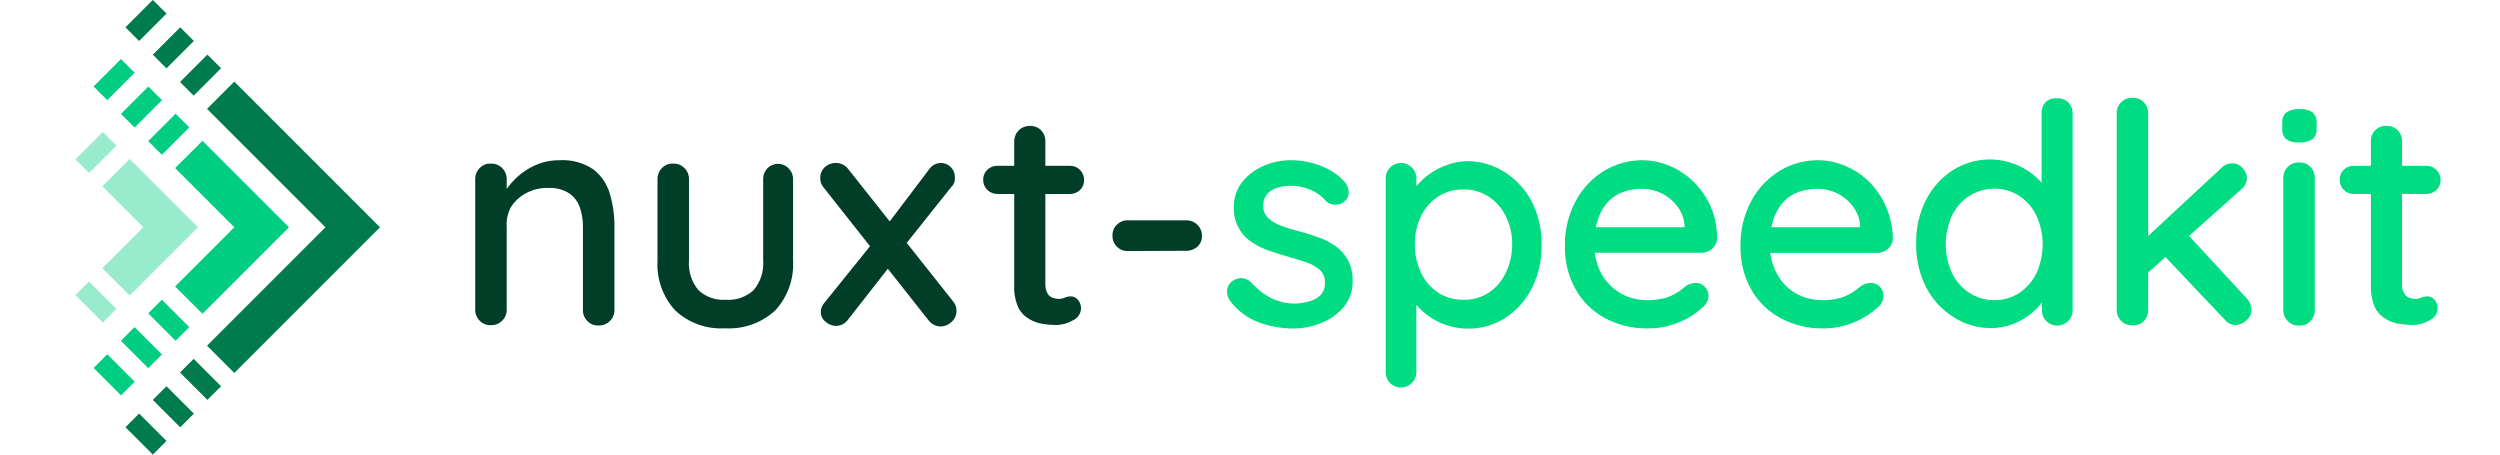
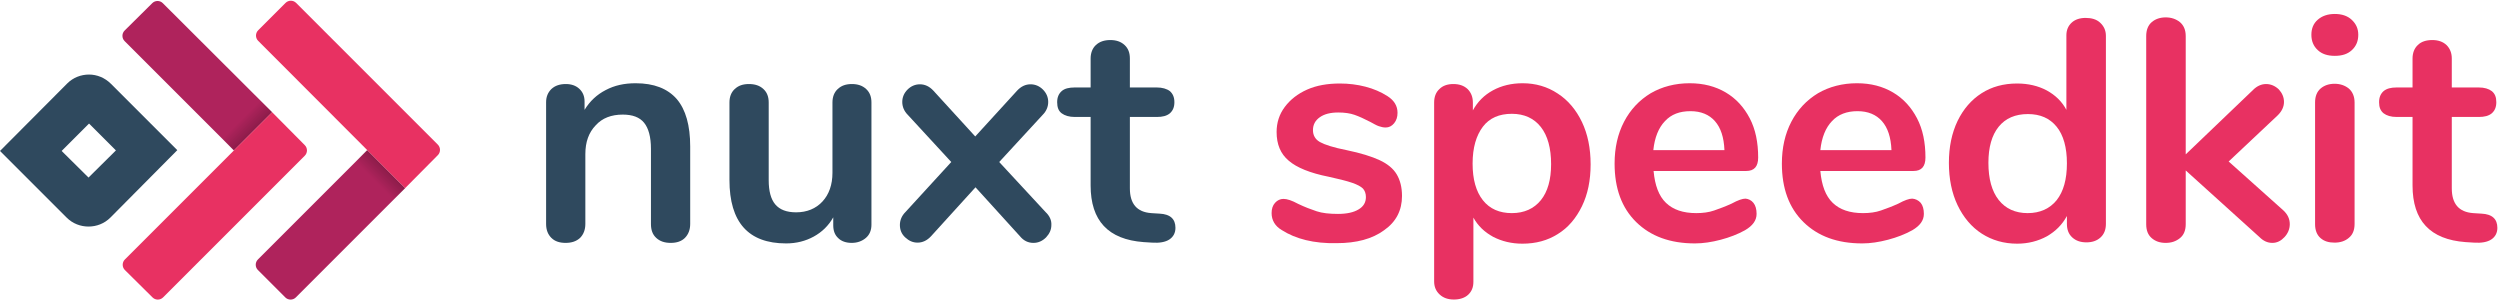
- <svg xmlns="http://www.w3.org/2000/svg" id="Ebene_1" data-name="Ebene 1" viewBox="0 0 220 40">
-   <rect x="15.95" y="5.76" width="3.41" height="1.7" transform="translate(0.49 14.42) rotate(-45)" style="fill:#007b4d" />
-   <rect x="13.55" y="3.36" width="3.41" height="1.7" transform="translate(1.49 12.02) rotate(-45)" style="fill:#007b4d" />
-   <rect x="11.14" y="0.95" width="3.41" height="1.7" transform="translate(2.49 9.61) rotate(-45)" style="fill:#007b4d" />
-   <rect x="11.99" y="36.49" width="1.7" height="3.41" transform="translate(-23.24 20.27) rotate(-45)" style="fill:#007b4d" />
-   <polygon points="20.62 7.18 18.22 9.58 28.64 20 18.22 30.42 20.62 32.82 33.44 20 20.62 7.18" style="fill:#007b4d" />
-   <rect x="14.4" y="34.09" width="1.7" height="3.41" transform="translate(-20.84 21.27) rotate(-45)" style="fill:#007b4d" />
-   <rect x="16.8" y="31.68" width="1.7" height="3.41" transform="translate(-18.44 22.26) rotate(-45)" style="fill:#007b4d" />
-   <polygon points="11.41 13.99 9 16.39 12.61 20 9 23.61 11.41 26.01 17.42 20 11.41 13.99" style="fill:#99ebcd" />
-   <rect x="6.74" y="12.57" width="3.41" height="1.7" transform="translate(-7.02 9.9) rotate(-45)" style="fill:#99ebcd" />
-   <rect x="7.59" y="24.87" width="1.7" height="3.41" transform="translate(-16.32 13.75) rotate(-45)" style="fill:#99ebcd" />
-   <rect x="10.74" y="8.57" width="3.41" height="1.7" transform="translate(-3.01 11.56) rotate(-45)" style="fill:#00cd81" />
-   <rect x="13.15" y="10.97" width="3.41" height="1.7" transform="translate(-4.01 13.96) rotate(-45)" style="fill:#00cd81" />
-   <rect x="8.34" y="6.16" width="3.41" height="1.7" transform="translate(-2.02 9.15) rotate(-45)" style="fill:#00cd81" />
-   <rect x="9.19" y="31.28" width="1.7" height="3.41" transform="translate(-20.38 16.76) rotate(-45)" style="fill:#00cd81" />
-   <polygon points="17.82 12.39 15.41 14.79 20.62 20 15.41 25.21 17.82 27.61 25.43 20 17.82 12.39" style="fill:#00cd81" />
-   <rect x="11.59" y="28.88" width="1.7" height="3.41" transform="translate(-17.98 17.76) rotate(-45)" style="fill:#00cd81" />
-   <rect x="14" y="26.48" width="1.7" height="3.41" transform="translate(-15.58 18.75) rotate(-45)" style="fill:#00cd81" />
-   <path d="M49.21,14.1a4.86,4.86,0,0,1,3,.8A4.16,4.16,0,0,1,53.65,17a9.93,9.93,0,0,1,.42,3v7.24a1.32,1.32,0,0,1-.39,1,1.29,1.29,0,0,1-1,.4,1.25,1.25,0,0,1-1-.4,1.31,1.31,0,0,1-.38-1V20a5.21,5.21,0,0,0-.27-1.74,2.5,2.5,0,0,0-.93-1.24,3.13,3.13,0,0,0-1.85-.48,3.86,3.86,0,0,0-2,.48,3.55,3.55,0,0,0-1.31,1.24A3.29,3.29,0,0,0,44.59,20v7.21a1.32,1.32,0,0,1-.39,1,1.28,1.28,0,0,1-1,.4,1.25,1.25,0,0,1-1-.4,1.35,1.35,0,0,1-.38-1V15.8a1.37,1.37,0,0,1,.38-1,1.25,1.25,0,0,1,1-.4,1.28,1.28,0,0,1,1,.4,1.33,1.33,0,0,1,.39,1v1.51l-.49.27a4,4,0,0,1,.67-1.2,6.43,6.43,0,0,1,1.14-1.13,5.85,5.85,0,0,1,1.51-.84A5.07,5.07,0,0,1,49.21,14.1Z" style="fill:#003e27" />
-   <path d="M68.4,14.42a1.28,1.28,0,0,1,1,.4,1.33,1.33,0,0,1,.39,1v7.1a6,6,0,0,1-1.56,4.39,6,6,0,0,1-4.43,1.58,5.9,5.9,0,0,1-4.39-1.58,6,6,0,0,1-1.55-4.39V15.8a1.37,1.37,0,0,1,.38-1,1.25,1.25,0,0,1,1-.4,1.28,1.28,0,0,1,1,.4,1.33,1.33,0,0,1,.39,1v7.1a3.66,3.66,0,0,0,.82,2.62,3.18,3.18,0,0,0,2.42.86,3.26,3.26,0,0,0,2.46-.86,3.66,3.66,0,0,0,.83-2.62V15.8a1.37,1.37,0,0,1,.38-1A1.27,1.27,0,0,1,68.4,14.42Z" style="fill:#003e27" />
-   <path d="M73.56,14.34a1.34,1.34,0,0,1,1.11.57l9.2,11.61a1.2,1.2,0,0,1,.3.81,1.27,1.27,0,0,1-.43,1,1.4,1.4,0,0,1-.95.4,1.36,1.36,0,0,1-1.1-.57L72.48,16.5a1.2,1.2,0,0,1-.3-.81,1.29,1.29,0,0,1,.42-1A1.37,1.37,0,0,1,73.56,14.34Zm0,14.34a1.39,1.39,0,0,1-.89-.35,1.07,1.07,0,0,1-.44-.87,1.23,1.23,0,0,1,.33-.83l4.29-5.32,1.38,2.21-3.59,4.59A1.31,1.31,0,0,1,73.59,28.68Zm9.18-14.34a1.23,1.23,0,0,1,.93.37,1.16,1.16,0,0,1,.36.85A1.72,1.72,0,0,1,84,16a.93.93,0,0,1-.26.42L79.5,21.74l-1.4-2L81.69,15A1.32,1.32,0,0,1,82.77,14.34Z" style="fill:#003e27" />
-   <path d="M87.79,14.59h6.34a1.23,1.23,0,0,1,1.27,1.26,1.15,1.15,0,0,1-.36.87,1.28,1.28,0,0,1-.91.35H87.79a1.26,1.26,0,0,1-.91-.36,1.22,1.22,0,0,1-.36-.88,1.18,1.18,0,0,1,.36-.89A1.25,1.25,0,0,1,87.79,14.59Zm2.83-3.51a1.32,1.32,0,0,1,1,.39,1.36,1.36,0,0,1,.37,1V25a1.58,1.58,0,0,0,.17.78.8.8,0,0,0,.44.41,1.66,1.66,0,0,0,.58.11,1.25,1.25,0,0,0,.53-.11,1.31,1.31,0,0,1,.55-.11.8.8,0,0,1,.6.3,1.17,1.17,0,0,1,.27.81,1.2,1.2,0,0,1-.71,1,3,3,0,0,1-1.51.41,7.81,7.81,0,0,1-1.08-.09,3.21,3.21,0,0,1-1.2-.4,2.44,2.44,0,0,1-1-1,4.41,4.41,0,0,1-.38-2V12.45a1.35,1.35,0,0,1,1.35-1.37Z" style="fill:#003e27" />
-   <path d="M99.29,22.09a1.3,1.3,0,0,1-1-.38,1.28,1.28,0,0,1-.39-1,1.24,1.24,0,0,1,.39-.94,1.3,1.3,0,0,1,1-.38h5.08a1.36,1.36,0,0,1,1,.39,1.31,1.31,0,0,1,.4,1,1.21,1.21,0,0,1-.4.93,1.42,1.42,0,0,1-1,.36Z" style="fill:#003e27" />
-   <path d="M108.2,26.41a1.5,1.5,0,0,1-.22-.88,1.11,1.11,0,0,1,.57-.85,1.22,1.22,0,0,1,.8-.2,1.37,1.37,0,0,1,.8.42,5.84,5.84,0,0,0,1.68,1.32,4.78,4.78,0,0,0,2.26.49,5.37,5.37,0,0,0,1.1-.18,2.2,2.2,0,0,0,1-.54,1.51,1.51,0,0,0,.4-1.14,1.4,1.4,0,0,0-.43-1.08A3.47,3.47,0,0,0,115,23.1c-.46-.17-1-.32-1.51-.47s-1.15-.34-1.74-.54a6.63,6.63,0,0,1-1.58-.77,3.5,3.5,0,0,1-1.59-3.09,3.51,3.51,0,0,1,.71-2.19,4.9,4.9,0,0,1,1.87-1.43,6,6,0,0,1,2.5-.51,7.41,7.41,0,0,1,1.64.2,7,7,0,0,1,1.68.64,4.78,4.78,0,0,1,1.4,1.13,1.56,1.56,0,0,1,.31.84,1,1,0,0,1-.44.86,1.08,1.08,0,0,1-.79.24,1.12,1.12,0,0,1-.75-.29,3.54,3.54,0,0,0-1.33-1,4.31,4.31,0,0,0-1.83-.37,4.12,4.12,0,0,0-1.07.15,2,2,0,0,0-.93.53,1.5,1.5,0,0,0-.38,1.1,1.38,1.38,0,0,0,.45,1.08,3.54,3.54,0,0,0,1.17.68,15,15,0,0,0,1.59.48c.56.15,1.12.32,1.66.52a6,6,0,0,1,1.49.77,3.71,3.71,0,0,1,1.08,1.21,3.79,3.79,0,0,1,.42,1.88,3.43,3.43,0,0,1-.77,2.25,4.84,4.84,0,0,1-2,1.42,6.44,6.44,0,0,1-2.47.49,8.93,8.93,0,0,1-3.06-.56A5.59,5.59,0,0,1,108.2,26.41Z" style="fill:#00dc81" />
-   <path d="M129.1,14.18a6.08,6.08,0,0,1,3.36,1,6.84,6.84,0,0,1,2.34,2.57,8.1,8.1,0,0,1,.86,3.8,8.24,8.24,0,0,1-.86,3.82,6.69,6.69,0,0,1-2.33,2.6,5.92,5.92,0,0,1-3.29.95,5.69,5.69,0,0,1-1.94-.33,5.42,5.42,0,0,1-1.62-.85,5.58,5.58,0,0,1-1.15-1.12,2.76,2.76,0,0,1-.55-1.1l.72-.35v7.53a1.33,1.33,0,0,1-.39,1,1.36,1.36,0,0,1-1.93,0,1.37,1.37,0,0,1-.38-1V15.75a1.36,1.36,0,0,1,.38-1,1.34,1.34,0,0,1,1.93,0,1.33,1.33,0,0,1,.39,1v1.86l-.43-.24a2.54,2.54,0,0,1,.51-1.07,5.5,5.5,0,0,1,1.1-1,5.82,5.82,0,0,1,1.51-.78A5.31,5.31,0,0,1,129.1,14.18Zm-.3,2.49a4,4,0,0,0-2.25.63,4.3,4.3,0,0,0-1.5,1.71,5.5,5.5,0,0,0-.54,2.49,5.69,5.69,0,0,0,.54,2.5,4.29,4.29,0,0,0,1.5,1.75,4,4,0,0,0,2.25.63,3.91,3.91,0,0,0,2.22-.63A4.34,4.34,0,0,0,132.51,24a5.57,5.57,0,0,0,.56-2.5,5.38,5.38,0,0,0-.56-2.47A4.35,4.35,0,0,0,131,17.3,3.91,3.91,0,0,0,128.8,16.67Z" style="fill:#00dc81" />
-   <path d="M145.06,28.9a7.72,7.72,0,0,1-3.88-.94,6.43,6.43,0,0,1-2.56-2.56,7.53,7.53,0,0,1-.91-3.74,8.08,8.08,0,0,1,1-4.06,6.9,6.9,0,0,1,2.51-2.6,6.46,6.46,0,0,1,3.28-.9,6.17,6.17,0,0,1,2.5.53,6.72,6.72,0,0,1,2.12,1.45,7.18,7.18,0,0,1,1.46,2.19A7.06,7.06,0,0,1,151.1,21a1.17,1.17,0,0,1-.43.89,1.36,1.36,0,0,1-.94.35H139.25L138.6,20h10.15l-.51.49v-.68a3,3,0,0,0-.65-1.66A3.76,3.76,0,0,0,146.2,17a4,4,0,0,0-1.74-.39,4.82,4.82,0,0,0-1.56.26,3.34,3.34,0,0,0-1.33.82,4.1,4.1,0,0,0-.91,1.5,6.44,6.44,0,0,0-.36,2.31,5.25,5.25,0,0,0,.62,2.59,4.45,4.45,0,0,0,1.68,1.71,4.55,4.55,0,0,0,2.35.61,5.67,5.67,0,0,0,1.62-.2,4.17,4.17,0,0,0,1.08-.5,9.08,9.08,0,0,0,.75-.57,1.69,1.69,0,0,1,.81-.24,1,1,0,0,1,.81.34,1.09,1.09,0,0,1,.33.79,1.38,1.38,0,0,1-.6,1.08,6.36,6.36,0,0,1-2,1.25A6.83,6.83,0,0,1,145.06,28.9Z" style="fill:#00dc81" />
-   <path d="M160.5,28.9a7.72,7.72,0,0,1-3.88-.94,6.5,6.5,0,0,1-2.56-2.56,7.64,7.64,0,0,1-.9-3.74,8.07,8.07,0,0,1,1-4.06,6.9,6.9,0,0,1,2.51-2.6,6.47,6.47,0,0,1,3.29-.9,6.15,6.15,0,0,1,2.49.53,6.72,6.72,0,0,1,2.12,1.45A7.18,7.18,0,0,1,166,18.27a7.25,7.25,0,0,1,.57,2.74,1.21,1.21,0,0,1-.43.89,1.38,1.38,0,0,1-1,.35H154.69L154.05,20H164.2l-.51.49v-.68a3.07,3.07,0,0,0-.65-1.66A3.85,3.85,0,0,0,161.65,17a4,4,0,0,0-1.74-.39,4.88,4.88,0,0,0-1.57.26,3.31,3.31,0,0,0-1.32.82,4.11,4.11,0,0,0-.92,1.5,6.46,6.46,0,0,0-.35,2.31,5.15,5.15,0,0,0,.62,2.59A4.36,4.36,0,0,0,158,25.8a4.6,4.6,0,0,0,2.35.61,5.67,5.67,0,0,0,1.62-.2,4.17,4.17,0,0,0,1.08-.5c.29-.2.54-.39.76-.57a1.69,1.69,0,0,1,.81-.24,1.07,1.07,0,0,1,.81.34,1.12,1.12,0,0,1,.32.79,1.39,1.39,0,0,1-.59,1.08,6.6,6.6,0,0,1-2,1.25A6.87,6.87,0,0,1,160.5,28.9Z" style="fill:#00dc81" />
-   <path d="M181,8.65A1.33,1.33,0,0,1,182,9a1.35,1.35,0,0,1,.39,1V27.25a1.32,1.32,0,0,1-.39,1,1.36,1.36,0,0,1-1.93,0,1.35,1.35,0,0,1-.38-1V25.3l.54,0a2.1,2.1,0,0,1-.39,1.1,5.46,5.46,0,0,1-1.07,1.17,5.64,5.64,0,0,1-1.59.93,5.35,5.35,0,0,1-2,.37,6,6,0,0,1-3.33-1,6.75,6.75,0,0,1-2.37-2.62,8.24,8.24,0,0,1-.86-3.82,8.21,8.21,0,0,1,.86-3.82,6.84,6.84,0,0,1,2.34-2.62,6.1,6.1,0,0,1,7.11.39,5.16,5.16,0,0,1,1.15,1.26,2.36,2.36,0,0,1,.42,1.25l-.84.08V10A1.37,1.37,0,0,1,180,9,1.3,1.3,0,0,1,181,8.65Zm-5.51,17.76a3.83,3.83,0,0,0,2.23-.65,4.35,4.35,0,0,0,1.5-1.75,6.1,6.1,0,0,0,0-5,4.38,4.38,0,0,0-1.5-1.76,4.12,4.12,0,0,0-4.44,0A4.33,4.33,0,0,0,171.76,19a6.1,6.1,0,0,0,0,5,4.3,4.3,0,0,0,1.51,1.75A3.85,3.85,0,0,0,175.48,26.41Z" style="fill:#00dc81" />
-   <path d="M187.66,28.63a1.28,1.28,0,0,1-1-.4,1.32,1.32,0,0,1-.39-1V10a1.33,1.33,0,0,1,.39-1,1.3,1.3,0,0,1,1-.39,1.28,1.28,0,0,1,1,.39,1.37,1.37,0,0,1,.38,1V27.25a1.35,1.35,0,0,1-.38,1A1.25,1.25,0,0,1,187.66,28.63Zm8.8-14.26a1.14,1.14,0,0,1,.89.43,1.3,1.3,0,0,1,.38.87,1.34,1.34,0,0,1-.51,1l-8.45,7.55-.11-3.1,6.8-6.32A1.36,1.36,0,0,1,196.46,14.37Zm.33,14.23a1.22,1.22,0,0,1-1-.46l-5.4-5.7,2.05-1.89,5.26,5.7a1.46,1.46,0,0,1,.43,1,1.13,1.13,0,0,1-.47.95A1.44,1.44,0,0,1,196.79,28.6Z" style="fill:#00dc81" />
-   <path d="M202.32,12.53a1.79,1.79,0,0,1-1.13-.28,1.15,1.15,0,0,1-.35-1v-.43a1.06,1.06,0,0,1,.37-.94,2,2,0,0,1,1.14-.28,1.84,1.84,0,0,1,1.16.29,1.14,1.14,0,0,1,.35.93v.43a1.14,1.14,0,0,1-.36,1A2,2,0,0,1,202.32,12.53Zm1.38,14.72a1.35,1.35,0,0,1-.38,1,1.25,1.25,0,0,1-1,.4,1.28,1.28,0,0,1-1-.4,1.32,1.32,0,0,1-.39-1V15.69a1.33,1.33,0,0,1,.39-1,1.3,1.3,0,0,1,1-.39,1.28,1.28,0,0,1,1,.39,1.37,1.37,0,0,1,.38,1Z" style="fill:#00dc81" />
-   <path d="M207.16,14.59h6.34a1.22,1.22,0,0,1,.9.36,1.21,1.21,0,0,1,.37.9,1.13,1.13,0,0,1-.37.87,1.25,1.25,0,0,1-.9.35h-6.34a1.23,1.23,0,0,1-1.27-1.24,1.18,1.18,0,0,1,.36-.89A1.22,1.22,0,0,1,207.16,14.59ZM210,11.08a1.28,1.28,0,0,1,1,.39,1.37,1.37,0,0,1,.38,1V25a1.59,1.59,0,0,0,.16.78.85.85,0,0,0,.45.41,1.66,1.66,0,0,0,.58.11,1.21,1.21,0,0,0,.52-.11,1.36,1.36,0,0,1,.56-.11.79.79,0,0,1,.59.3,1.17,1.17,0,0,1,.27.81,1.19,1.19,0,0,1-.7,1,3,3,0,0,1-1.51.41,7.57,7.57,0,0,1-1.08-.09,3.1,3.1,0,0,1-1.2-.4,2.44,2.44,0,0,1-1-1,4.41,4.41,0,0,1-.38-2V12.45a1.33,1.33,0,0,1,.39-1A1.3,1.3,0,0,1,210,11.08Z" style="fill:#00dc81" />
+ <svg xmlns="http://www.w3.org/2000/svg" version="1.1" id="Ebene_1" x="0px" y="0px" viewBox="0 0 949 114" style="enable-background:new 0 0 949 114;" xml:space="preserve">
+   <style type="text/css">
+ 	.st0{fill:#2F495E;}
+ 	.st1{fill:#E83162;}
+ 	.st2{fill:#AF235C;}
+ 	.st3{fill:url(#SVGID_1_);}
+ 	.st4{fill:url(#SVGID_2_);}
+ </style>
+   <path class="st0" d="M256.9,37.6c3.4,4,5.1,10,5.1,18v29.4c0,2.2-0.7,4-2,5.3c-1.3,1.3-3.1,1.9-5.4,1.9s-4.1-0.6-5.5-1.9  c-1.4-1.3-2-3-2-5.3V56.5c0-4.5-0.9-7.8-2.6-9.9c-1.7-2.1-4.4-3.1-8.1-3.1c-4.3,0-7.8,1.3-10.3,4.1c-2.6,2.7-3.9,6.3-3.9,10.9V85  c0,2.2-0.7,4-2,5.3c-1.4,1.3-3.2,1.9-5.5,1.9s-4.1-0.6-5.4-1.9c-1.3-1.3-2-3-2-5.3V38.8c0-2.1,0.7-3.7,2-5c1.4-1.3,3.2-1.9,5.5-1.9  c2.1,0,3.8,0.6,5.1,1.8c1.3,1.2,2,2.8,2,4.8v3.2c2-3.3,4.7-5.8,8-7.5c3.4-1.8,7.1-2.6,11.4-2.6C248.2,31.6,253.4,33.6,256.9,37.6z" />
+   <path class="st0" d="M328.8,33.8c1.4,1.3,2,3,2,5.1v46.4c0,2.1-0.7,3.8-2.1,5s-3.2,1.9-5.4,1.9c-2.1,0-3.9-0.6-5.1-1.8  c-1.3-1.2-1.9-2.8-1.9-4.9v-3c-1.8,3.2-4.3,5.6-7.4,7.3s-6.6,2.6-10.5,2.6c-14.3,0-21.5-8-21.5-24.1V38.9c0-2.2,0.7-3.9,2-5.1  c1.4-1.3,3.1-1.9,5.4-1.9c2.3,0,4.1,0.6,5.5,1.9c1.4,1.3,2,3,2,5.1v29.5c0,4.1,0.8,7.2,2.5,9.2s4.3,3,7.9,3c4.1,0,7.5-1.4,10-4.1  s3.8-6.4,3.8-10.9V38.9c0-2.2,0.7-3.9,2-5.1c1.4-1.3,3.1-1.9,5.4-1.9C325.6,31.9,327.4,32.5,328.8,33.8z" />
+   <path class="st0" d="M399.1,85.4c0,1.8-0.7,3.3-2,4.7c-1.4,1.4-3,2.1-4.8,2.1c-2,0-3.7-0.8-5.1-2.5l-16.9-18.6l-16.9,18.6  c-1.5,1.6-3.2,2.4-5.1,2.4c-1.8,0-3.3-0.7-4.7-2c-1.4-1.3-2-2.9-2-4.7c0-1.8,0.7-3.5,2.1-4.9l17.4-19l-16.5-17.9  c-1.4-1.4-2.1-3.1-2.1-4.9s0.7-3.4,2-4.7s2.9-2,4.7-2c1.9,0,3.6,0.8,5.1,2.4l15.9,17.4l15.9-17.4c1.5-1.6,3.2-2.4,5.1-2.4  c1.8,0,3.4,0.7,4.7,2s2,2.9,2,4.7s-0.7,3.5-2.1,4.9l-16.5,17.9l17.6,19C398.4,81.9,399.2,83.6,399.1,85.4L399.1,85.4z" />
+   <path class="st0" d="M446.2,86.5c0,1.9-0.8,3.4-2.3,4.4s-3.8,1.4-6.6,1.2l-3.2-0.2c-13.4-1-20.1-8.1-20.1-21.5v-26h-6  c-2.1,0-3.8-0.5-5-1.4s-1.7-2.3-1.7-4.2s0.6-3.2,1.7-4.2c1.1-1,2.8-1.4,5-1.4h6v-11c0-2.1,0.7-3.9,2-5.1c1.4-1.3,3.2-1.9,5.5-1.9  c2.2,0,4,0.6,5.4,1.9c1.4,1.3,2,3,2,5.1v11h10.2c2.1,0,3.8,0.5,5,1.4c1.1,1,1.7,2.3,1.7,4.2s-0.6,3.2-1.7,4.2c-1.2,1-2.8,1.4-5,1.4  h-10.2v27.1c0,5.9,2.7,9,8.1,9.4l3.2,0.2C444.2,81.3,446.2,83.1,446.2,86.5z" />
+   <g>
+     <path class="st1" d="M486.5,87.3c-2.5-1.5-3.8-3.7-3.8-6.4c0-1.6,0.4-2.9,1.3-3.9c0.9-1,2-1.5,3.2-1.5c1.4,0,3.2,0.6,5.6,1.9   c2.5,1.2,4.9,2.1,7,2.8s4.8,1,8.1,1c3.4,0,6-0.6,7.8-1.7c1.9-1.1,2.8-2.7,2.8-4.7c0-1.3-0.4-2.4-1.1-3.2c-0.8-0.8-2.1-1.5-4.1-2.2   s-4.9-1.4-8.9-2.3c-7.1-1.4-12.2-3.5-15.2-6.1c-3.1-2.6-4.6-6.2-4.6-10.9c0-3.5,1-6.7,3.1-9.5c2.1-2.8,4.9-5,8.5-6.6   s7.8-2.3,12.4-2.3c3.4,0,6.6,0.4,9.7,1.2c3.1,0.8,5.9,2,8.4,3.6c2.5,1.6,3.8,3.7,3.8,6.3c0,1.6-0.4,2.9-1.3,4   c-0.9,1.1-2,1.6-3.2,1.6c-0.9,0-1.7-0.2-2.6-0.5s-1.9-0.9-3.2-1.6c-2.3-1.2-4.3-2.1-6-2.7s-3.8-0.9-6.2-0.9c-3,0-5.3,0.6-7,1.8   s-2.6,2.8-2.6,4.9c0,2,0.9,3.5,2.6,4.5c1.8,1,5.1,2.1,10.2,3.1c5.3,1.1,9.5,2.4,12.5,3.8c3,1.4,5.2,3.2,6.5,5.4s2,4.9,2,8.2   c0,5.4-2.2,9.8-6.8,13c-4.5,3.3-10.5,4.9-18,4.9C498.8,92.5,491.8,90.7,486.5,87.3L486.5,87.3z" />
+     <path class="st1" d="M591.3,35.5c3.9,2.5,7,6.2,9.2,10.8s3.3,10,3.3,16.1s-1.1,11.4-3.3,15.9s-5.2,8.1-9.1,10.5   c-3.9,2.5-8.4,3.7-13.5,3.7c-4.1,0-7.8-0.9-11.1-2.6c-3.3-1.8-5.8-4.2-7.5-7.3v24.4c0,2.1-0.7,3.7-2,4.9s-3.2,1.8-5.4,1.8   s-4-0.6-5.4-1.9c-1.4-1.3-2.1-2.9-2.1-5V38.9c0-2.2,0.7-3.9,2-5.1c1.3-1.3,3.1-1.9,5.3-1.9s4,0.6,5.4,1.9c1.3,1.3,2,3,2,5.1v3   c1.8-3.3,4.3-5.8,7.6-7.6c3.3-1.8,7.1-2.7,11.3-2.7C582.9,31.6,587.4,32.9,591.3,35.5L591.3,35.5z M584.9,76   c2.6-3.2,3.9-7.8,3.9-13.7c0-6-1.3-10.8-3.9-14.1c-2.6-3.3-6.3-5-11-5c-4.8,0-8.5,1.6-11,4.9s-3.9,7.9-3.9,14   c0,6,1.3,10.6,3.9,13.9s6.3,4.9,11,4.9C578.6,80.9,582.3,79.2,584.9,76z" />
+     <path class="st1" d="M665.6,77c0.8,1,1.2,2.4,1.2,4.2c0,2.5-1.5,4.5-4.4,6.2c-2.7,1.5-5.8,2.7-9.2,3.6c-3.4,0.9-6.7,1.4-9.8,1.4   c-9.4,0-16.8-2.7-22.3-8.1c-5.5-5.4-8.2-12.8-8.2-22.2c0-6,1.2-11.3,3.6-15.9c2.4-4.6,5.8-8.2,10.1-10.8c4.3-2.5,9.3-3.8,14.8-3.8   c5.3,0,9.8,1.2,13.7,3.5c3.9,2.3,6.9,5.6,9.1,9.8s3.2,9.2,3.2,14.9c0,3.4-1.5,5.1-4.5,5.1h-35.2c0.5,5.5,2,9.5,4.7,12.1   s6.5,3.9,11.5,3.9c2.5,0,4.8-0.3,6.8-1s4.2-1.5,6.6-2.6c2.4-1.3,4.1-1.9,5.3-1.9C663.7,75.5,664.8,76,665.6,77z M632,46   c-2.4,2.5-3.9,6.2-4.4,11h27c-0.2-4.9-1.4-8.5-3.6-11c-2.2-2.5-5.3-3.8-9.3-3.8C637.6,42.2,634.4,43.4,632,46z" />
+     <path class="st1" d="M729.1,77c0.8,1,1.2,2.4,1.2,4.2c0,2.5-1.5,4.5-4.4,6.2c-2.7,1.5-5.8,2.7-9.2,3.6c-3.4,0.9-6.7,1.4-9.8,1.4   c-9.4,0-16.8-2.7-22.3-8.1c-5.5-5.4-8.2-12.8-8.2-22.2c0-6,1.2-11.3,3.6-15.9c2.4-4.6,5.8-8.2,10.1-10.8c4.3-2.5,9.3-3.8,14.8-3.8   c5.3,0,9.8,1.2,13.7,3.5c3.9,2.3,6.9,5.6,9.1,9.8s3.2,9.2,3.2,14.9c0,3.4-1.5,5.1-4.5,5.1H691c0.5,5.5,2,9.5,4.7,12.1   s6.5,3.9,11.5,3.9c2.5,0,4.8-0.3,6.8-1s4.2-1.5,6.6-2.6c2.4-1.3,4.1-1.9,5.3-1.9C727.1,75.5,728.2,76,729.1,77z M695.4,46   c-2.4,2.5-3.9,6.2-4.4,11h27c-0.2-4.9-1.4-8.5-3.6-11c-2.2-2.5-5.3-3.8-9.3-3.8C701.1,42.2,697.8,43.4,695.4,46z" />
+     <path class="st1" d="M797.2,8.6c1.4,1.3,2.2,2.9,2.2,5V85c0,2.2-0.7,3.9-2,5.1c-1.4,1.3-3.2,1.9-5.4,1.9s-4-0.6-5.4-1.9s-2-3-2-5.1   v-3c-1.8,3.3-4.3,5.8-7.6,7.7c-3.3,1.8-7.1,2.8-11.3,2.8c-5,0-9.5-1.3-13.4-3.8s-7-6.2-9.2-10.8s-3.3-10-3.3-16.1   c0-6,1.1-11.3,3.3-15.9c2.2-4.5,5.2-8,9.1-10.5s8.4-3.7,13.5-3.7c4.2,0,8,0.9,11.2,2.6c3.3,1.8,5.8,4.2,7.5,7.4V13.4   c0-2,0.7-3.6,2-4.8c1.3-1.2,3.1-1.8,5.3-1.8S795.8,7.3,797.2,8.6L797.2,8.6z M780.7,76c2.6-3.3,3.9-7.9,3.9-14   c0-6-1.3-10.7-3.9-13.9c-2.6-3.2-6.2-4.8-10.9-4.8c-4.8,0-8.5,1.6-11.1,4.8s-3.9,7.8-3.9,13.7c0,6.1,1.3,10.8,3.9,14.1   c2.6,3.3,6.3,5,11,5C774.4,80.9,778.1,79.2,780.7,76z" />
+     <path class="st1" d="M869.2,85.1c0,1.8-0.7,3.5-2,4.9s-2.8,2.2-4.6,2.2s-3.4-0.7-4.9-2.2l-28-25.3v20.4c0,2.3-0.7,4.1-2.2,5.3   s-3.2,1.8-5.4,1.8s-3.9-0.6-5.3-1.8c-1.4-1.2-2.1-2.9-2.1-5.3V13.7c0-2.3,0.7-4.1,2.1-5.3s3.2-1.8,5.3-1.8s3.9,0.6,5.4,1.8   c1.4,1.2,2.2,2.9,2.2,5.3v44.9l25.6-24.5c1.4-1.4,3.1-2.2,4.9-2.2s3.4,0.7,4.8,2c1.3,1.4,2,3,2,4.8s-0.8,3.5-2.3,5L846,61.3   l20.8,18.6C868.4,81.4,869.2,83.1,869.2,85.1L869.2,85.1z" />
+     <path class="st1" d="M879.8,19c-1.6-1.5-2.4-3.4-2.4-5.8c0-2.4,0.8-4.3,2.4-5.7c1.6-1.4,3.7-2.2,6.5-2.2c2.6,0,4.8,0.7,6.4,2.2   s2.5,3.3,2.5,5.7s-0.8,4.3-2.4,5.8s-3.7,2.2-6.5,2.2S881.4,20.5,879.8,19z M880.9,90.4c-1.4-1.2-2.1-3-2.1-5.3V38.9   c0-2.3,0.7-4.1,2.1-5.3c1.4-1.2,3.2-1.8,5.3-1.8s3.9,0.6,5.4,1.8c1.4,1.2,2.2,3,2.2,5.3v46.1c0,2.3-0.7,4.1-2.2,5.3   c-1.4,1.2-3.2,1.8-5.4,1.8S882.3,91.6,880.9,90.4z" />
+     <path class="st1" d="M948,86.5c0,1.9-0.8,3.4-2.3,4.4c-1.5,1-3.8,1.4-6.6,1.2l-3.2-0.2c-13.4-1-20.1-8.1-20.1-21.5v-26h-6   c-2.2,0-3.8-0.5-5-1.4c-1.2-1-1.7-2.3-1.7-4.2s0.6-3.2,1.7-4.2c1.2-1,2.8-1.4,5-1.4h6v-11c0-2.1,0.7-3.9,2-5.1   c1.3-1.3,3.2-1.9,5.5-1.9c2.2,0,4,0.6,5.4,1.9c1.3,1.3,2,3,2,5.1v11h10.2c2.2,0,3.8,0.5,5,1.4c1.2,1,1.7,2.3,1.7,4.2   s-0.6,3.2-1.7,4.2c-1.2,1-2.8,1.4-5,1.4h-10.2v27.1c0,5.9,2.7,9,8.1,9.4l3.2,0.2C946,81.3,948,83.1,948,86.5z" />
+   </g>
+   <path class="st0" d="M33.8,46.9l10.2,10.2L33.6,67.4L23.4,57.3L33.8,46.9z M33.8,28.3c-3,0-6,1.1-8.3,3.4L0,57.3l25.3,25.3  c2.3,2.3,5.3,3.4,8.3,3.4s6-1.1,8.3-3.4L67.3,57L42.1,31.8C39.8,29.5,36.8,28.3,33.8,28.3z" />
+   <path class="st2" d="M153.8,71.4l-41.5,41.5c-1.1,1.1-2.9,1.1-4,0l-10.4-10.4c-1.1-1.1-1.1-2.9,0-4l41.5-41.5L153.8,71.4z" />
+   <linearGradient id="SVGID_1_" gradientUnits="userSpaceOnUse" x1="142.125" y1="47.385" x2="146.58" y2="51.84" gradientTransform="matrix(1 0 0 -1 0 116)">
+     <stop offset="0" style="stop-color:#000000;stop-opacity:0" />
+     <stop offset="1" style="stop-color:#000000;stop-opacity:0.2" />
+   </linearGradient>
+   <path class="st3" d="M153.8,71.4l-4.4,4.5l-14.5-14.5l4.5-4.5L153.8,71.4z" />
+   <path class="st1" d="M153.8,71.4L98,15.5c-1.1-1.1-1.1-2.9,0-4l10.4-10.4c1.1-1.1,2.9-1.1,4,0l53.8,53.8c1.1,1.1,1.1,2.9,0,4  L153.8,71.4z" />
+   <path class="st2" d="M103.3,42.6L61.8,1.2c-1.1-1.1-2.9-1.1-4,0L47.3,11.6c-1.1,1.1-1.1,2.9,0,4l41.5,41.5L103.3,42.6z" />
+   <linearGradient id="SVGID_2_" gradientUnits="userSpaceOnUse" x1="312.997" y1="462.32" x2="317.452" y2="466.775" gradientTransform="matrix(1 0 0 1 -221.4268 -416.9403)">
+     <stop offset="0" style="stop-color:#000000;stop-opacity:0" />
+     <stop offset="1" style="stop-color:#000000;stop-opacity:0.2" />
+   </linearGradient>
+   <path class="st4" d="M103.3,42.6l-4.5-4.5L84.3,52.6l4.4,4.5L103.3,42.6z" />
+   <path class="st1" d="M103.3,42.6L47.4,98.5c-1.1,1.1-1.1,2.9,0,4l10.5,10.4c1.1,1.1,2.9,1.1,4,0l53.8-53.8c1.1-1.1,1.1-2.9,0-4  L103.3,42.6z" />
</svg>
